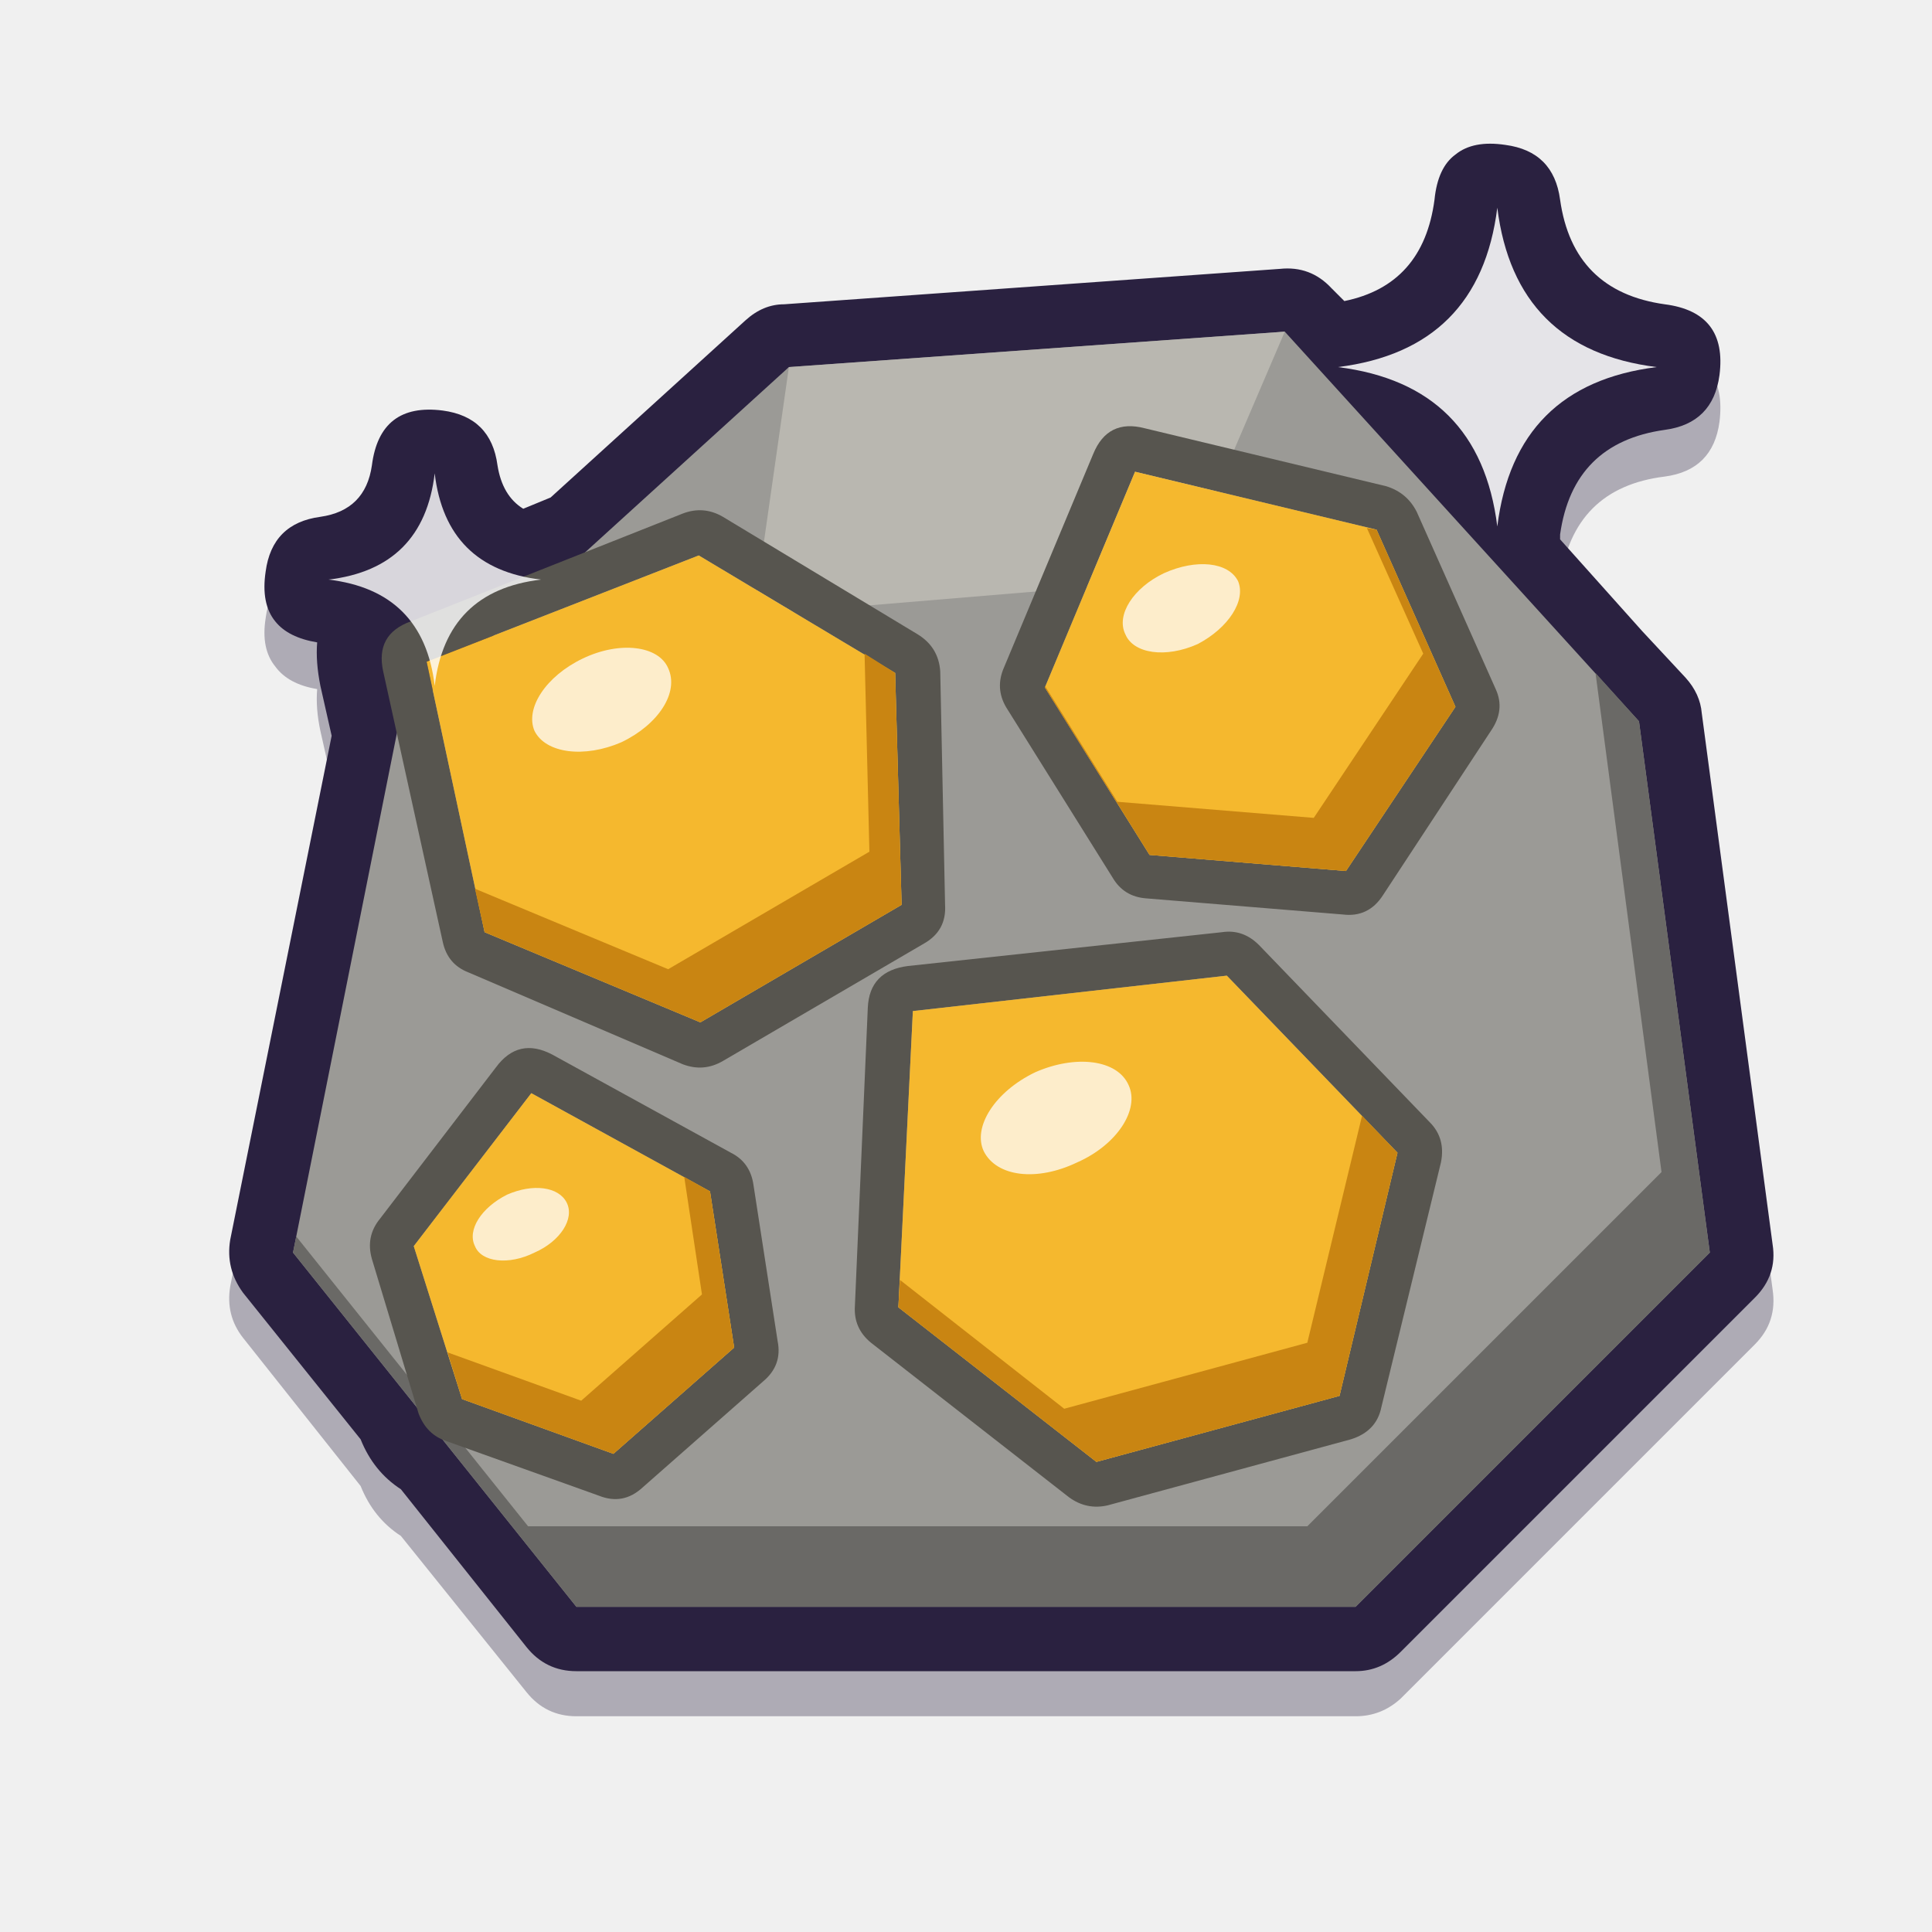
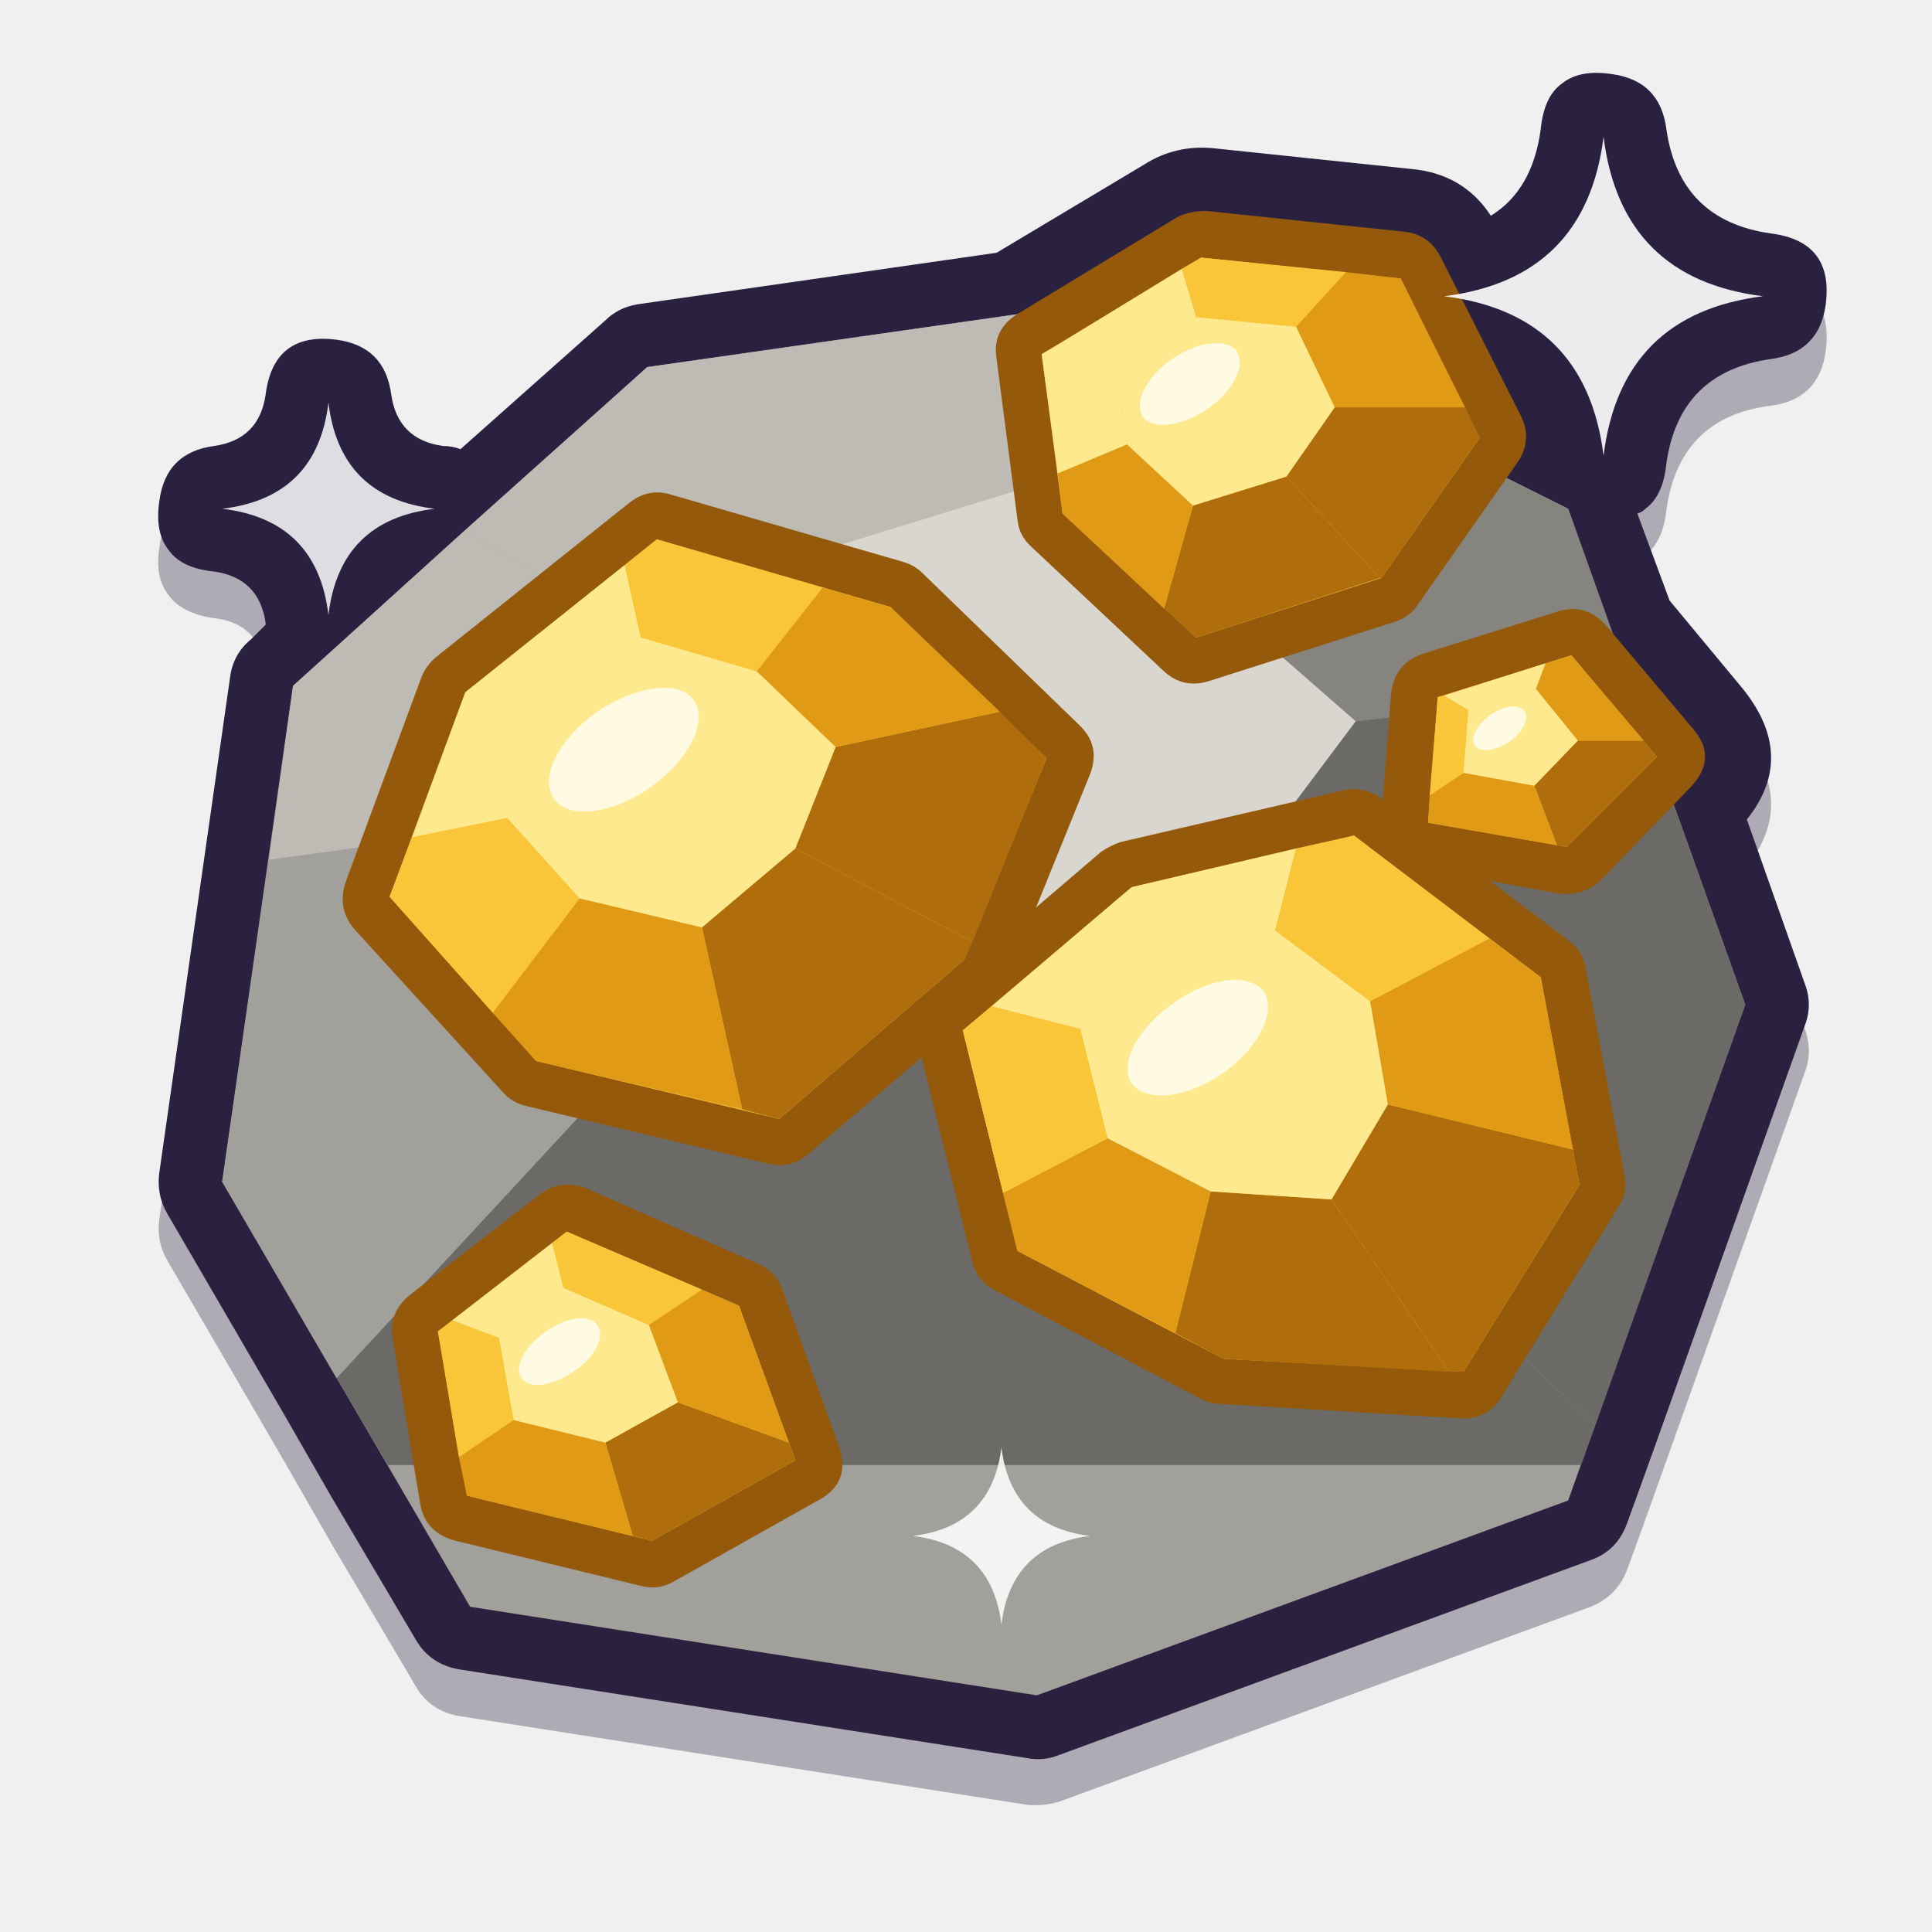
<svg xmlns="http://www.w3.org/2000/svg" viewBox="0 -930 1200 1200">
-   <path fill="#2a2140" fill-opacity="0.333" d="M143 -131 206 -445 199 -476Q196 -490 197 -502Q179 -505 171 -516Q162 -527 165 -546Q169 -577 199 -581Q227 -584 231 -612Q236 -652 275 -647Q305 -643 309 -612Q312 -593 325 -586L342 -592L463 -703Q474 -712 487 -713L795 -735Q814 -736 827 -722L835 -714Q884 -724 891 -777Q893 -797 904 -806Q915 -814 935 -812Q965 -808 969 -777Q977 -720 1034 -713Q1073 -708 1068 -668Q1064 -638 1034 -634Q977 -627 969 -569Q969 -568 969 -566L1020 -510L1047 -480Q1056 -471 1057 -459L1101 -129Q1104 -109 1090 -95L870 125Q858 136 842 136H358Q339 136 327 121L249 24Q232 13 224 -7L151 -99Q140 -113 143 -131Z" />
-   <path fill="#2a2140" d="M143 -160 206 -473 199 -504Q196 -519 197 -531Q179 -534 171 -544Q162 -555 165 -575Q169 -605 199 -609Q227 -613 231 -641Q236 -680 275 -675Q305 -671 309 -641Q312 -622 325 -614L342 -621L463 -731Q474 -741 487 -741L795 -763Q814 -765 827 -751L835 -743Q884 -753 891 -806Q893 -826 904 -834Q915 -843 935 -840Q965 -836 969 -806Q977 -749 1034 -741Q1073 -736 1068 -697Q1064 -667 1034 -663Q977 -655 969 -598Q969 -596 969 -595L1020 -538L1047 -509Q1056 -499 1057 -487L1101 -157Q1104 -138 1090 -124L870 96Q858 108 842 108H358Q339 108 327 93L249 -5Q232 -16 224 -36L151 -127Q140 -142 143 -160Z" />
-   <path fill="#9b9a96" d="M182 -152 248 -482 490 -702 798 -724 1018 -482 1062 -152 842 68H358Z" />
-   <path fill="#6a6966" d="M182 -152 184 -162 328 18H812L1032 -202L991 -512L1018 -482L1062 -152L842 68H358Z" />
-   <path fill="#b9b7b0" d="M490 -702 798 -724 732 -570 468 -548Z" />
-   <path fill="#57554f" d="M255 -544 424 -611Q437 -616 449 -609L570 -536Q583 -528 584 -513L587 -368Q588 -352 574 -344L449 -271Q437 -264 424 -269L291 -326Q278 -331 275 -345L238 -513Q233 -536 255 -544ZM265 -519 301 -351 435 -295 560 -368 556 -512 434 -585Z" />
-   <path fill="#f5b82e" d="M265 -519 434 -585 556 -512 560 -368 435 -295 301 -351Z" />
-   <path fill="#c98512" d="M295 -378 415 -328 540 -401 537 -524 556 -512 560 -368 435 -295 301 -351 295 -378Z" />
-   <path fill="#ffffff" fill-opacity="0.753" d="M415 -515C422 -500 409 -480 386 -469C363 -459 339 -462 332 -476C326 -490 339 -510 362 -521C385 -532 409 -529 415 -515Z" />
-   <path fill="#57554f" d="M711 -664 861 -628Q874 -624 880 -612L929 -502Q935 -489 926 -476L859 -374Q850 -360 834 -362L712 -372Q698 -373 691 -385L626 -489Q618 -501 623 -514L679 -648Q688 -670 711 -664ZM705 -637 649 -503 714 -399 836 -389 904 -491 855 -601Z" />
-   <path fill="#f5b82e" d="M705 -637 855 -601 904 -491 836 -389 714 -399 649 -503Z" />
-   <path fill="#c98512" d="M649 -504 694 -432 816 -422 884 -524 849 -602 855 -601 904 -491 836 -389 714 -399 649 -503 649 -504Z" />
-   <path fill="#ffffff" fill-opacity="0.753" d="M769 -569C774 -557 763 -540 744 -530C724 -521 704 -524 699 -536C693 -548 704 -565 723 -574C743 -583 763 -581 769 -569Z" />
-   <path fill="#57554f" d="M564 -330 759 -351Q772 -353 782 -343L888 -233Q898 -223 895 -208L858 -56Q855 -41 839 -36L688 5Q675 8 664 0L541 -96Q530 -105 531 -119L539 -304Q540 -327 564 -330ZM567 -302 558 -118 681 -22 832 -63 868 -214 762 -324Z" />
-   <path fill="#f5b82e" d="M567 -302 762 -324 868 -214 832 -63 681 -22 558 -118Z" />
-   <path fill="#c98512" d="M559 -135 661 -55 812 -96 846 -237 868 -214 832 -63 681 -22 558 -118 559 -135Z" />
-   <path fill="#ffffff" fill-opacity="0.753" d="M701 -256C708 -241 694 -219 669 -208C644 -196 619 -199 611 -215C604 -230 618 -252 643 -264C668 -275 694 -272 701 -256Z" />
-   <path fill="#57554f" d="M343 -275 454 -214Q466 -208 468 -194L483 -97Q486 -82 474 -72L399 -6Q387 5 372 -1L277 -35Q265 -39 260 -52L231 -148Q227 -162 236 -173L308 -267Q322 -286 343 -275ZM330 -251 257 -156 287 -61 381 -27 456 -93 441 -190Z" />
-   <path fill="#f5b82e" d="M330 -251 441 -190 456 -93 381 -27 287 -61 257 -156Z" />
-   <path fill="#c98512" d="M278 -90 361 -60 436 -126 425 -199 441 -190 456 -93 381 -27 287 -61 278 -90Z" />
-   <path fill="#ffffff" fill-opacity="0.753" d="M352 -183C357 -173 348 -159 332 -152C316 -144 299 -146 295 -156C290 -166 299 -180 315 -188C331 -195 347 -193 352 -183Z" />
-   <path fill="#ffffff" fill-opacity="0.878" d="M930 -801Q941 -713 1029 -702Q941 -691 930 -603Q919 -691 831 -702Q919 -713 930 -801Z" />
-   <path fill="#ffffff" fill-opacity="0.816" d="M270 -636Q277 -577 336 -570Q277 -563 270 -504Q263 -563 204 -570Q263 -577 270 -636Z" />
+   <path fill="#2a2140" fill-opacity="0.333" d="M99 -173 143 -481Q145 -495 156 -505L165 -513Q165 -514 165 -514Q161 -543 133 -546Q113 -549 105 -560Q96 -571 99 -590Q103 -621 133 -625Q161 -628 165 -656Q170 -696 209 -691Q239 -687 243 -656Q247 -628 275 -625Q281 -624 286 -622L376 -703Q384 -711 396 -713L619 -744L711 -800Q730 -812 753 -809L877 -797Q909 -793 926 -768Q952 -783 957 -821Q959 -841 970 -850Q981 -858 1001 -856Q1031 -852 1035 -821Q1043 -764 1100 -757Q1139 -752 1134 -712Q1130 -682 1100 -678Q1043 -671 1035 -613Q1033 -594 1022 -585Q1020 -584 1017 -582L1037 -528L1081 -475Q1117 -432 1085 -392L1121 -291Q1126 -277 1121 -264L1028 -3L1019 22L1011 44Q1005 61 988 68L658 189Q648 192 638 191L286 136Q267 133 258 117L206 29L175 -25L104 -147Q97 -159 99 -173Z" />
+   <path fill="#2a2140" d="M99 -202 143 -510Q145 -524 156 -533L165 -542Q165 -542 165 -543Q161 -571 133 -575Q113 -577 105 -588Q96 -599 99 -619Q103 -649 133 -653Q161 -657 165 -685Q170 -724 209 -719Q239 -715 243 -685Q247 -657 275 -653Q281 -653 286 -651L376 -731Q384 -739 396 -741L619 -773L711 -828Q730 -840 753 -838L877 -825Q909 -822 926 -796Q952 -812 957 -850Q959 -870 970 -878Q981 -887 1001 -884Q1031 -880 1035 -850Q1043 -793 1100 -785Q1139 -780 1134 -741Q1130 -711 1100 -707Q1043 -699 1035 -642Q1033 -622 1022 -614Q1020 -612 1017 -611L1037 -557L1081 -504Q1117 -461 1085 -421L1121 -319Q1126 -306 1121 -293L1028 -32L1019 -7L1011 15Q1005 33 988 39L658 160Q648 164 638 162L286 107Q267 104 258 88L206 0L175 -54L104 -176Q97 -188 99 -202Z" />
+   <path fill="#a2a09a" d="M138 -196 182 -504 402 -702 710 -746 974 -614 1084 -306 974 2 644 123 292 68Z" />
+   <path fill="#bdbbb4" d="M380 -548 288 -600 402 -702 710 -746 726 -738 666 -636Z" />
+   <path fill="#86847f" d="M666 -636 726 -738 974 -614 1014 -502 842 -482Z" />
+   <path fill="#6b6a66" d="M842 -482 1014 -502 1084 -306 991 -45 710 -306Z" />
+   <path fill="#6b6a66" d="M710 -306 991 -45 982 -20H241L209 -74L424 -306Z" />
+   <path fill="#a2a09a" d="M138 -196 167 -396 314 -416 424 -306 209 -74Z" />
+   <path fill="#bdbbb4" d="M314 -416 167 -396 182 -504 288 -600 380 -548Z" />
+   <path fill="#d8d6cf" d="M380 -548 666 -636 842 -482 710 -306H424L314 -416Z" />
+   <path fill="#94590a" d="M677 -449 626 -323Q623 -317 618 -312L503 -214Q492 -204 478 -207L327 -243Q318 -245 312 -252L220 -353Q209 -366 215 -383L262 -510Q265 -517 271 -522L390 -617Q402 -627 416 -623L561 -581Q568 -579 573 -574L670 -480Q684 -467 677 -449Z" />
+   <path fill="#f9c63a" d="M650 -459 599 -334 484 -235 333 -271 242 -373 289 -500 408 -595 553 -553Z" />
+   <path fill="#b06d0c" d="M650 -459 604 -345 494 -403 519 -466 621 -488Z" />
+   <path fill="#b06d0c" d="M494 -403 604 -345 599 -334 484 -235 461 -241 436 -354Z" />
+   <path fill="#e09a16" d="M436 -354 461 -241 333 -271 306 -301 360 -372Z" />
+   <path fill="#f9c63a" d="M360 -372 306 -301 242 -373 256 -410 315 -422Z" />
+   <path fill="#ffe98f" d="M315 -422 256 -410 289 -500 299 -508 338 -486Z" />
+   <path fill="#ffe98f" d="M338 -486 299 -508 388 -579 398 -534Z" />
+   <path fill="#f9c63a" d="M398 -534 388 -579 408 -595 511 -565 470 -513Z" />
+   <path fill="#e09a16" d="M470 -513 511 -565 553 -553 621 -488 519 -466Z" />
+   <path fill="#ffe98f" d="M519 -466 494 -403 436 -354 360 -372 315 -422 338 -486 398 -534 470 -513Z" />
+   <path fill="#fffbe3" d="M431 -495C440 -482 428 -458 404 -441C380 -424 353 -421 344 -434C335 -447 347 -471 371 -488C395 -504 422 -508 431 -495Z" />
+   <path fill="#94590a" d="M1005 -180 933 -63Q924 -48 907 -49L758 -58Q752 -58 746 -61L619 -128Q607 -134 604 -146L570 -283Q566 -300 580 -312L684 -401Q690 -405 696 -407L834 -439Q847 -442 858 -434L974 -346Q983 -340 985 -328L1009 -200Q1011 -189 1005 -180Z" />
+   <path fill="#f9c63a" d="M981 -194 909 -78 760 -86 632 -153 598 -290 703 -379 841 -411 957 -323Z" />
+   <path fill="#b06d0c" d="M981 -194 909 -78 900 -78 827 -185 862 -244 977 -216Z" />
+   <path fill="#b06d0c" d="M827 -185 900 -78 760 -86 730 -102 752 -190Z" />
+   <path fill="#e09a16" d="M752 -190 730 -102 632 -153 623 -189 688 -223Z" />
+   <path fill="#f9c63a" d="M688 -223 623 -189 598 -290 616 -305 671 -291Z" />
+   <path fill="#ffe98f" d="M671 -291 616 -305 697 -374 723 -336Z" />
+   <path fill="#ffe98f" d="M723 -336 697 -374 703 -379 805 -403 792 -352Z" />
+   <path fill="#f9c63a" d="M792 -352 805 -403 841 -411 925 -347 851 -308Z" />
+   <path fill="#e09a16" d="M851 -308 925 -347 957 -323 977 -216 862 -244Z" />
+   <path fill="#ffe98f" d="M862 -244 827 -185 752 -190 688 -223 671 -291 723 -336 792 -352 851 -308Z" />
+   <path fill="#fffbe3" d="M785 -314C793 -302 782 -279 759 -263C737 -248 712 -245 703 -257C695 -269 706 -291 729 -307C751 -323 776 -326 785 -314Z" />
+   <path fill="#94590a" d="M942 -642 881 -555Q876 -547 867 -544L751 -507Q735 -502 723 -513L641 -590Q633 -597 632 -607L619 -707Q616 -725 632 -735L731 -795Q739 -799 749 -799L873 -786Q888 -784 895 -770L945 -671Q952 -656 942 -642Z" />
+   <path fill="#f9c63a" d="M919 -658 858 -571 743 -534 660 -611 647 -710 746 -770 870 -757Z" />
+   <path fill="#b06d0c" d="M919 -658 858 -571 857 -571 799 -634 829 -677 910 -677Z" />
+   <path fill="#b06d0c" d="M799 -634 857 -571 743 -534 723 -552 741 -616Z" />
+   <path fill="#e09a16" d="M741 -616 723 -552 660 -611 657 -636 700 -654Z" />
+   <path fill="#ffe98f" d="M700 -654 657 -636 647 -710 659 -717 693 -704Z" />
+   <path fill="#ffe98f" d="M693 -704 659 -717 734 -763 743 -733Z" />
+   <path fill="#f9c63a" d="M743 -733 734 -763 746 -770 836 -761 805 -727Z" />
+   <path fill="#e09a16" d="M805 -727 836 -761 870 -757 910 -677 829 -677Z" />
+   <path fill="#ffe98f" d="M829 -677 799 -634 741 -616 700 -654 693 -704 743 -733 805 -727Z" />
+   <path fill="#fffbe3" d="M768 -712C774 -703 766 -687 750 -676C734 -665 716 -663 710 -671C704 -680 712 -696 728 -707C744 -718 762 -720 768 -712Z" />
+   <path fill="#94590a" d="M508 2 419 52Q409 58 398 55L283 27Q264 22 261 4L244 -98Q241 -115 255 -126L335 -188Q348 -198 364 -192L471 -145Q482 -140 486 -129L521 -32Q529 -9 508 2Z" />
+   <path fill="#f9c63a" d="M494 -23 405 27 290 -1 272 -103 352 -165 459 -119Z" />
+   <path fill="#b06d0c" d="M494 -23 405 27 393 24 376 -34 421 -59 490 -34Z" />
+   <path fill="#e09a16" d="M376 -34 393 24 290 -1 285 -25 319 -48Z" />
+   <path fill="#f9c63a" d="M319 -48 285 -25 272 -103 281 -110 310 -99Z" />
+   <path fill="#ffe98f" d="M310 -99 281 -110 343 -158 350 -130Z" />
+   <path fill="#f9c63a" d="M350 -130 343 -158 352 -165 436 -129 403 -107Z" />
+   <path fill="#e09a16" d="M403 -107 436 -129 459 -119 490 -34 421 -59Z" />
+   <path fill="#ffe98f" d="M421 -59 376 -34 319 -48 310 -99 350 -130 403 -107Z" />
+   <path fill="#fffbe3" d="M371 -107C376 -100 370 -87 356 -78C343 -69 329 -67 324 -74C319 -81 326 -94 339 -103C352 -112 366 -114 371 -107Z" />
+   <path fill="#94590a" d="M1049 -440 994 -383Q983 -373 968 -375L881 -391Q856 -396 858 -422L864 -499Q866 -518 884 -524L967 -550Q985 -556 998 -541L1051 -478Q1068 -459 1049 -440Z" />
+   <path fill="#f9c63a" d="M1029 -460 973 -404 887 -419 893 -497 976 -523Z" />
+   <path fill="#b06d0c" d="M1029 -460 973 -404 967 -405 953 -442 980 -470 1021 -470Z" />
+   <path fill="#e09a16" d="M953 -442 967 -405 887 -419 888 -436 909 -450Z" />
+   <path fill="#f9c63a" d="M909 -450 888 -436 893 -497 897 -498 912 -489Z" />
+   <path fill="#ffe98f" d="M912 -489 897 -498 960 -518 954 -502Z" />
+   <path fill="#e09a16" d="M954 -502 960 -518 976 -523 1021 -470 980 -470Z" />
+   <path fill="#ffe98f" d="M980 -470 953 -442 909 -450 912 -489 954 -502Z" />
+   <path fill="#fffbe3" d="M947 -488C950 -484 946 -475 937 -469C929 -464 920 -462 916 -467C913 -471 917 -480 926 -486C934 -492 944 -493 947 -488Z" />
+   <path fill="#ffffff" fill-opacity="0.910" d="M996 -845Q1007 -757 1095 -746Q1007 -735 996 -647Q985 -735 897 -746Q985 -757 996 -845Z" />
+   <path fill="#ffffff" fill-opacity="0.847" d="M204 -680Q211 -621 270 -614Q211 -607 204 -548Q197 -607 138 -614Q197 -621 204 -680Z" />
+   <path fill="#ffffff" fill-opacity="0.878" d="M622 -31Q628 18 677 24Q628 30 622 79Q616 30 567 24Q616 18 622 -31Z" />
</svg>
